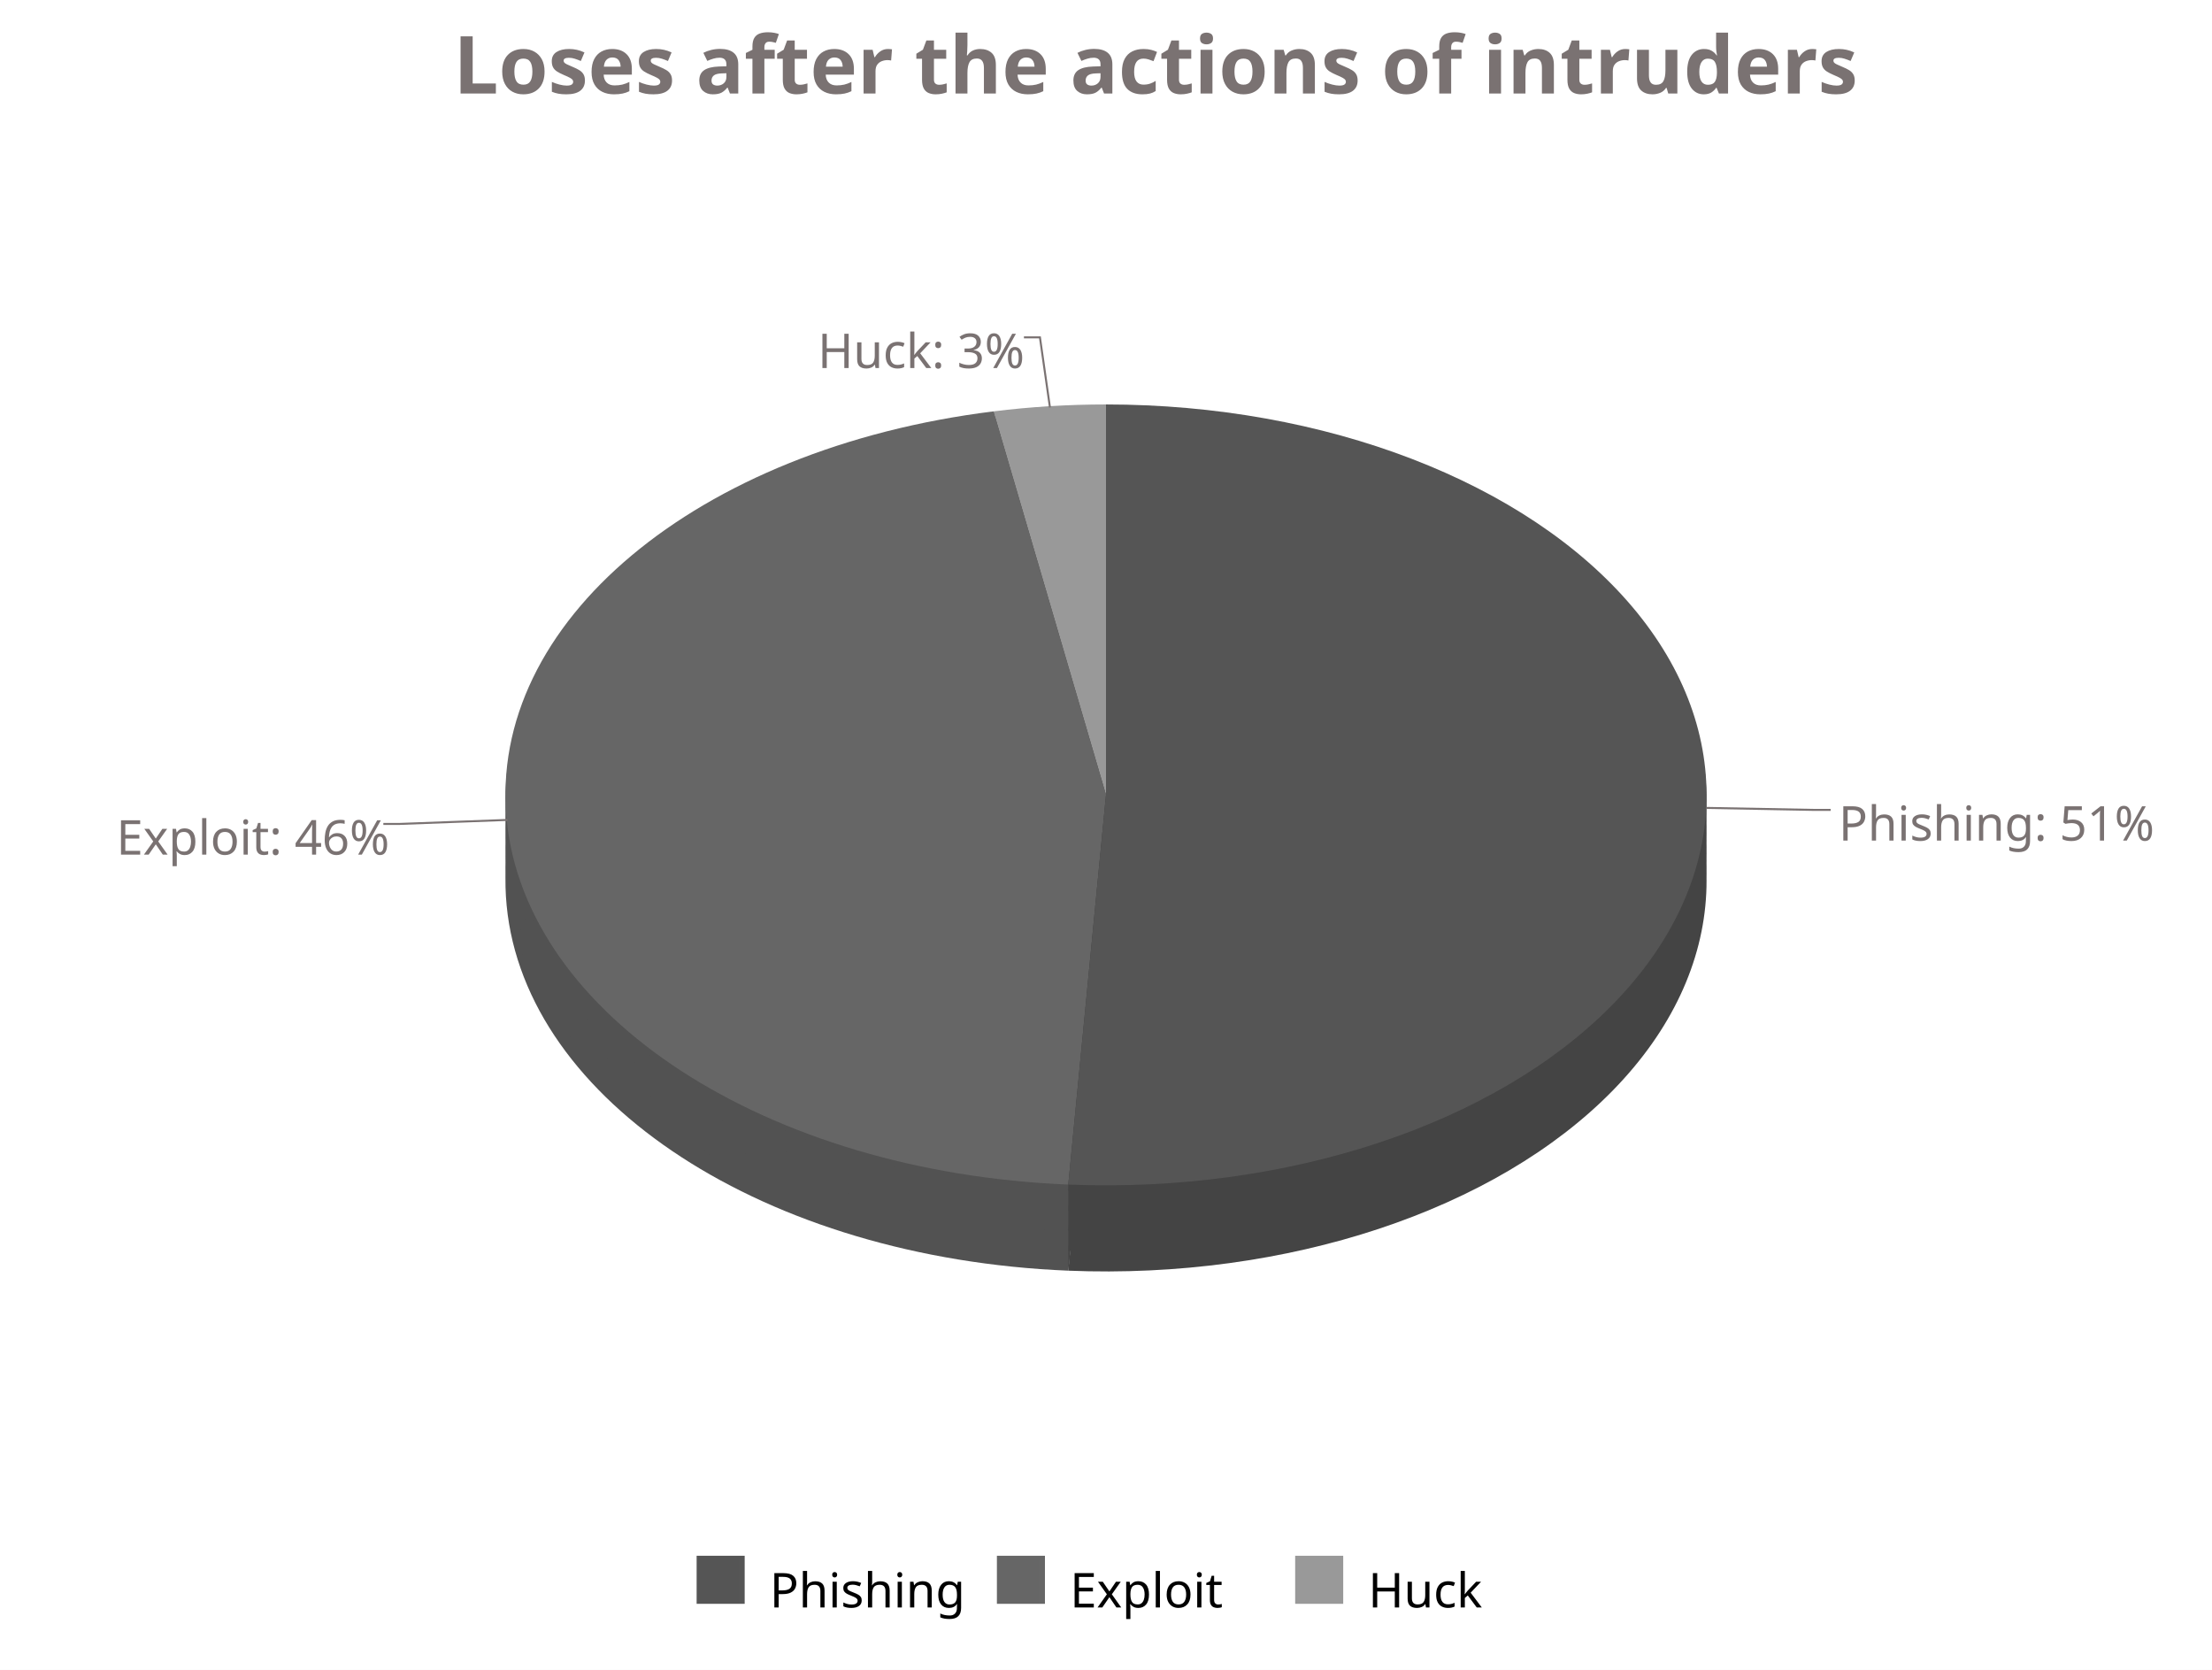
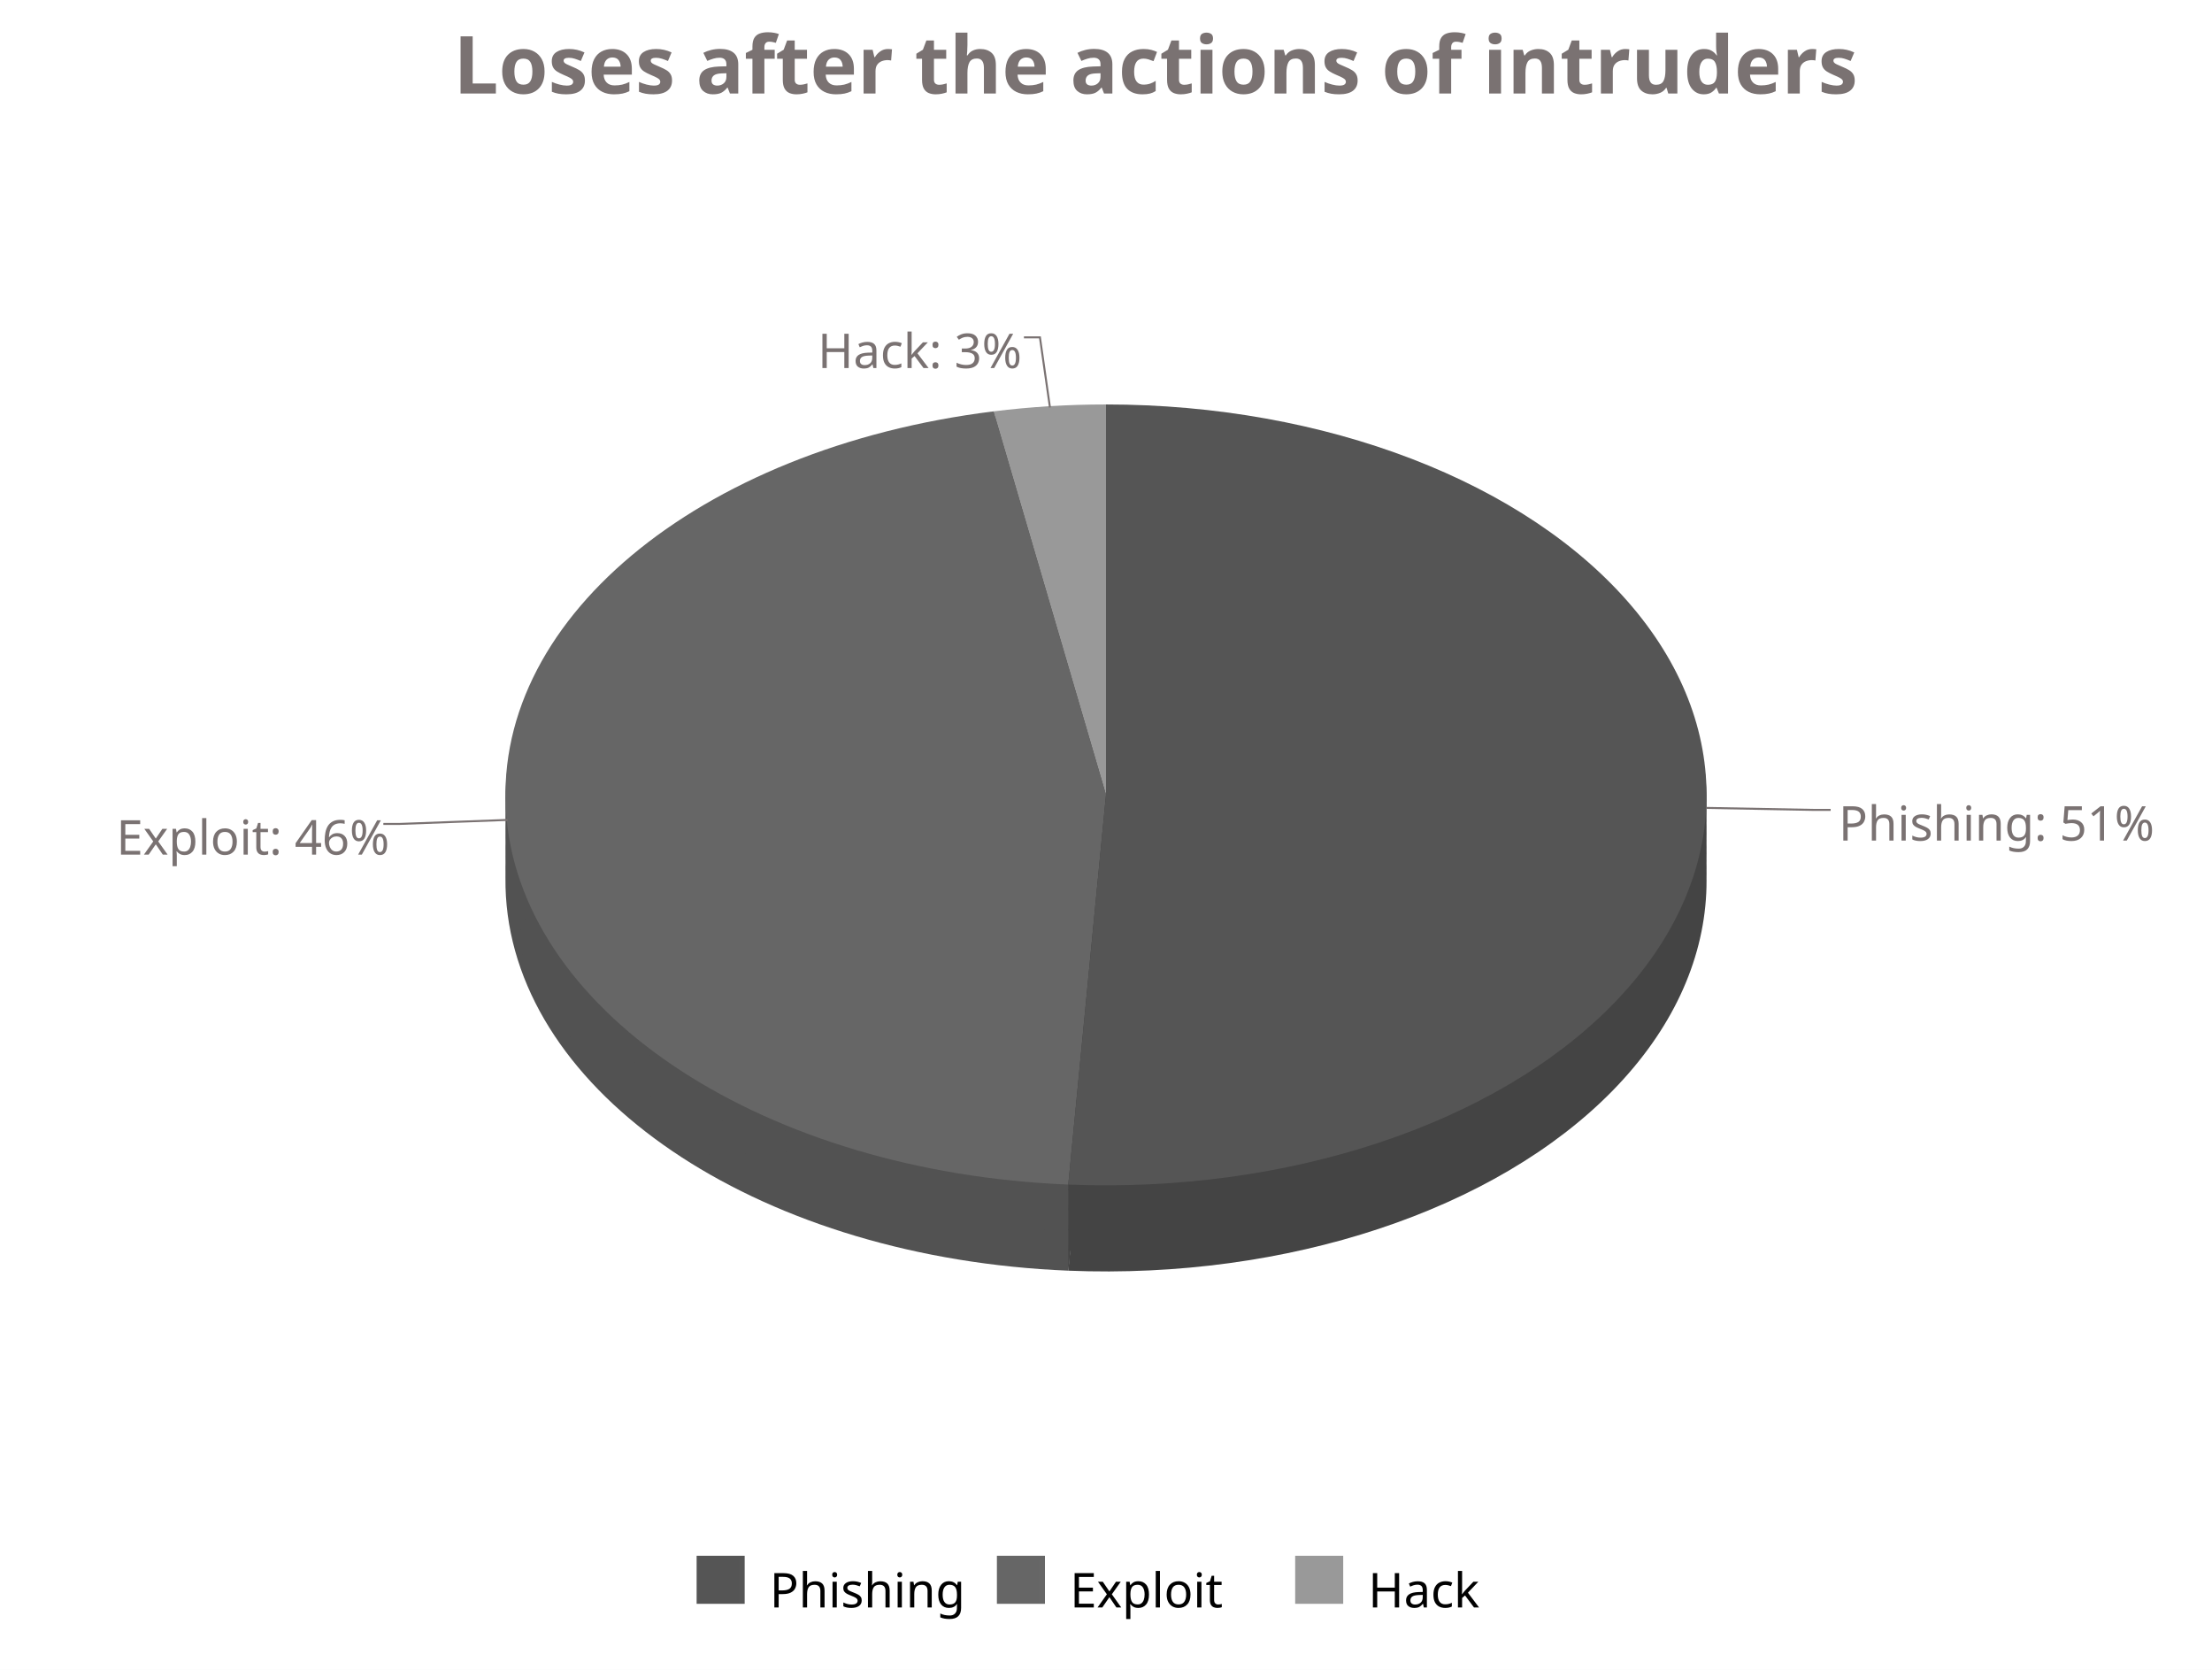
<svg xmlns="http://www.w3.org/2000/svg" version="1.1" width="1105" height="834" viewBox="0 0 1105 834" xml:space="preserve">
  <defs />
  <rect x="0" y="0" width="1105" height="834" fill="#FFFFFF" />
  <g style="stroke: none; stroke-width: 1; stroke-dasharray: none; stroke-linecap: butt; stroke-linejoin: miter; stroke-miterlimit: 10; fill: none; fill-rule: nonzero; opacity: 1" transform="translate(0 0)">
    <path d="M 0.5 0.5 L 1104.5 0.5 L 1104.5 768.5 L 0.5 768.5 Z" style="stroke:#000000;stroke-opacity:1; stroke-opacity: 0; stroke-width: 1; stroke-dasharray: none; stroke-linecap: butt; stroke-linejoin: miter; stroke-miterlimit: 10;fill:#FFFFFF;fill-opacity:1; fill-opacity: 0; fill-rule: nonzero; opacity: 1" transform="" stroke-linecap="round" />
    <path d="M 552.5 440 L 496.286 248.454 A 300 195 0 0 1 552.5 245 L 552.5 440 Z" style="stroke: none; stroke-width: 1; stroke-dasharray: none; stroke-linecap: butt; stroke-linejoin: miter; stroke-miterlimit: 10;fill:#7A7A7A;fill-opacity:1; fill-rule: nonzero; opacity: 1" transform=" matrix(1 0 0 1 0 0) " stroke-linecap="round" />
    <path d="M 552.5 440 L 496.286 248.454 A 300 195 0 0 1 552.5 245 L 552.5 440 Z" style="stroke: none; stroke-width: 1; stroke-dasharray: none; stroke-linecap: butt; stroke-linejoin: miter; stroke-miterlimit: 10;fill:#7A7A7A;fill-opacity:1; fill-rule: nonzero; opacity: 1" transform=" matrix(1 0 0 1 0 -10) " stroke-linecap="round" />
    <path d="M 552.5 440 L 496.286 248.454 A 300 195 0 0 1 552.5 245 L 552.5 440 Z" style="stroke: none; stroke-width: 1; stroke-dasharray: none; stroke-linecap: butt; stroke-linejoin: miter; stroke-miterlimit: 10;fill:#7A7A7A;fill-opacity:1; fill-rule: nonzero; opacity: 1" transform=" matrix(1 0 0 1 0 -20) " stroke-linecap="round" />
    <path d="M 552.5 440 L 496.286 248.454 A 300 195 0 0 1 552.5 245 L 552.5 440 Z" style="stroke: none; stroke-width: 1; stroke-dasharray: none; stroke-linecap: butt; stroke-linejoin: miter; stroke-miterlimit: 10;fill:#7A7A7A;fill-opacity:1; fill-rule: nonzero; opacity: 1" transform=" matrix(1 0 0 1 0 -30) " stroke-linecap="round" />
    <path d="M 552.5 440 L 496.286 248.454 A 300 195 0 0 1 552.5 245 L 552.5 440 Z" style="stroke: none; stroke-width: 1; stroke-dasharray: none; stroke-linecap: butt; stroke-linejoin: miter; stroke-miterlimit: 10;fill:#7A7A7A;fill-opacity:1; fill-rule: nonzero; opacity: 1" transform=" matrix(1 0 0 1 0 -40) " stroke-linecap="round" />
    <path d="M 552.5 397 L 552.5 440 L 496.286 248.454 L 496.286 205.454 L 552.5 397 Z" style="stroke: none; stroke-width: 1; stroke-dasharray: none; stroke-linecap: butt; stroke-linejoin: miter; stroke-miterlimit: 10;fill:#7A7A7A;fill-opacity:1; fill-rule: nonzero; opacity: 1" transform=" matrix(1 0 0 1 0 0) " stroke-linecap="round" />
    <path d="M 552.5 202 L 552.5 245 L 552.5 440 L 552.5 397 L 552.5 202 Z" style="stroke: none; stroke-width: 1; stroke-dasharray: none; stroke-linecap: butt; stroke-linejoin: miter; stroke-miterlimit: 10;fill:#7A7A7A;fill-opacity:1; fill-rule: nonzero; opacity: 1" transform=" matrix(1 0 0 1 0 0) " stroke-linecap="round" />
    <path d="M 552.5 397 L 496.286 205.454 A 300 195 0 0 1 552.5 202 L 552.5 397 Z" style="stroke:#FFFFFF;stroke-opacity:1; stroke-opacity: 0; stroke-width: 5; stroke-dasharray: none; stroke-linecap: butt; stroke-linejoin: miter; stroke-miterlimit: 10;fill:#999999;fill-opacity:1; fill-rule: nonzero; opacity: 1" transform=" matrix(1 0 0 1 0 0) " stroke-linecap="round" />
    <path d="M 524.5 203.5 L 519.5 168.5 L 511.5 168.5" style="stroke:#7A7272;stroke-opacity:1; stroke-width: 1; stroke-dasharray: none; stroke-linecap: butt; stroke-linejoin: miter; stroke-miterlimit: 10; fill: none; fill-rule: nonzero; opacity: 1" transform=" matrix(1 0 0 1 0 0) " stroke-linecap="round" />
    <path d="M 552.5 440 L 533.663 634.615 A 300 195 0 0 1 496.286 248.454 L 552.5 440 Z" style="stroke: none; stroke-width: 1; stroke-dasharray: none; stroke-linecap: butt; stroke-linejoin: miter; stroke-miterlimit: 10;fill:#525252;fill-opacity:1; fill-rule: nonzero; opacity: 1" transform=" matrix(1 0 0 1 0 0) " stroke-linecap="round" />
    <path d="M 552.5 440 L 533.663 634.615 A 300 195 0 0 1 496.286 248.454 L 552.5 440 Z" style="stroke: none; stroke-width: 1; stroke-dasharray: none; stroke-linecap: butt; stroke-linejoin: miter; stroke-miterlimit: 10;fill:#525252;fill-opacity:1; fill-rule: nonzero; opacity: 1" transform=" matrix(1 0 0 1 0 -10) " stroke-linecap="round" />
    <path d="M 552.5 440 L 533.663 634.615 A 300 195 0 0 1 496.286 248.454 L 552.5 440 Z" style="stroke: none; stroke-width: 1; stroke-dasharray: none; stroke-linecap: butt; stroke-linejoin: miter; stroke-miterlimit: 10;fill:#525252;fill-opacity:1; fill-rule: nonzero; opacity: 1" transform=" matrix(1 0 0 1 0 -20) " stroke-linecap="round" />
    <path d="M 552.5 440 L 533.663 634.615 A 300 195 0 0 1 496.286 248.454 L 552.5 440 Z" style="stroke: none; stroke-width: 1; stroke-dasharray: none; stroke-linecap: butt; stroke-linejoin: miter; stroke-miterlimit: 10;fill:#525252;fill-opacity:1; fill-rule: nonzero; opacity: 1" transform=" matrix(1 0 0 1 0 -30) " stroke-linecap="round" />
    <path d="M 552.5 440 L 533.663 634.615 A 300 195 0 0 1 496.286 248.454 L 552.5 440 Z" style="stroke: none; stroke-width: 1; stroke-dasharray: none; stroke-linecap: butt; stroke-linejoin: miter; stroke-miterlimit: 10;fill:#525252;fill-opacity:1; fill-rule: nonzero; opacity: 1" transform=" matrix(1 0 0 1 0 -40) " stroke-linecap="round" />
    <path d="M 552.5 397 L 552.5 440 L 533.663 634.615 L 533.663 591.615 L 552.5 397 Z" style="stroke: none; stroke-width: 1; stroke-dasharray: none; stroke-linecap: butt; stroke-linejoin: miter; stroke-miterlimit: 10;fill:#525252;fill-opacity:1; fill-rule: nonzero; opacity: 1" transform=" matrix(1 0 0 1 0 0) " stroke-linecap="round" />
    <path d="M 496.286 205.454 L 496.286 248.454 L 552.5 440 L 552.5 397 L 496.286 205.454 Z" style="stroke: none; stroke-width: 1; stroke-dasharray: none; stroke-linecap: butt; stroke-linejoin: miter; stroke-miterlimit: 10;fill:#525252;fill-opacity:1; fill-rule: nonzero; opacity: 1" transform=" matrix(1 0 0 1 0 0) " stroke-linecap="round" />
    <path d="M 552.5 397 L 533.663 591.615 A 300 195 0 0 1 496.286 205.454 L 552.5 397 Z" style="stroke:#FFFFFF;stroke-opacity:1; stroke-opacity: 0; stroke-width: 5; stroke-dasharray: none; stroke-linecap: butt; stroke-linejoin: miter; stroke-miterlimit: 10;fill:#666666;fill-opacity:1; fill-rule: nonzero; opacity: 1" transform=" matrix(1 0 0 1 0 0) " stroke-linecap="round" />
    <path d="M 253.5 409.5 L 199.5 411.5 L 191.5 411.5" style="stroke:#7A7272;stroke-opacity:1; stroke-width: 1; stroke-dasharray: none; stroke-linecap: butt; stroke-linejoin: miter; stroke-miterlimit: 10; fill: none; fill-rule: nonzero; opacity: 1" transform=" matrix(1 0 0 1 0 0) " stroke-linecap="round" />
    <path d="M 552.5 440 L 552.5 245 A 300 195 0 1 1 533.663 634.615 L 552.5 440 Z" style="stroke: none; stroke-width: 1; stroke-dasharray: none; stroke-linecap: butt; stroke-linejoin: miter; stroke-miterlimit: 10;fill:#444444;fill-opacity:1; fill-rule: nonzero; opacity: 1" transform=" matrix(1 0 0 1 0 0) " stroke-linecap="round" />
    <path d="M 552.5 440 L 552.5 245 A 300 195 0 1 1 533.663 634.615 L 552.5 440 Z" style="stroke: none; stroke-width: 1; stroke-dasharray: none; stroke-linecap: butt; stroke-linejoin: miter; stroke-miterlimit: 10;fill:#444444;fill-opacity:1; fill-rule: nonzero; opacity: 1" transform=" matrix(1 0 0 1 0 -10) " stroke-linecap="round" />
    <path d="M 552.5 440 L 552.5 245 A 300 195 0 1 1 533.663 634.615 L 552.5 440 Z" style="stroke: none; stroke-width: 1; stroke-dasharray: none; stroke-linecap: butt; stroke-linejoin: miter; stroke-miterlimit: 10;fill:#444444;fill-opacity:1; fill-rule: nonzero; opacity: 1" transform=" matrix(1 0 0 1 0 -20) " stroke-linecap="round" />
    <path d="M 552.5 440 L 552.5 245 A 300 195 0 1 1 533.663 634.615 L 552.5 440 Z" style="stroke: none; stroke-width: 1; stroke-dasharray: none; stroke-linecap: butt; stroke-linejoin: miter; stroke-miterlimit: 10;fill:#444444;fill-opacity:1; fill-rule: nonzero; opacity: 1" transform=" matrix(1 0 0 1 0 -30) " stroke-linecap="round" />
    <path d="M 552.5 440 L 552.5 245 A 300 195 0 1 1 533.663 634.615 L 552.5 440 Z" style="stroke: none; stroke-width: 1; stroke-dasharray: none; stroke-linecap: butt; stroke-linejoin: miter; stroke-miterlimit: 10;fill:#444444;fill-opacity:1; fill-rule: nonzero; opacity: 1" transform=" matrix(1 0 0 1 0 -40) " stroke-linecap="round" />
    <path d="M 552.5 397 L 552.5 440 L 552.5 245 L 552.5 202 L 552.5 397 Z" style="stroke: none; stroke-width: 1; stroke-dasharray: none; stroke-linecap: butt; stroke-linejoin: miter; stroke-miterlimit: 10;fill:#444444;fill-opacity:1; fill-rule: nonzero; opacity: 1" transform=" matrix(1 0 0 1 0 0) " stroke-linecap="round" />
    <path d="M 533.663 591.615 L 533.663 634.615 L 552.5 440 L 552.5 397 L 533.663 591.615 Z" style="stroke: none; stroke-width: 1; stroke-dasharray: none; stroke-linecap: butt; stroke-linejoin: miter; stroke-miterlimit: 10;fill:#444444;fill-opacity:1; fill-rule: nonzero; opacity: 1" transform=" matrix(1 0 0 1 0 0) " stroke-linecap="round" />
    <path d="M 552.5 397 L 552.5 202 A 300 195 0 1 1 533.663 591.615 L 552.5 397 Z" style="stroke:#FFFFFF;stroke-opacity:1; stroke-opacity: 0; stroke-width: 5; stroke-dasharray: none; stroke-linecap: butt; stroke-linejoin: miter; stroke-miterlimit: 10;fill:#555555;fill-opacity:1; fill-rule: nonzero; opacity: 1" transform=" matrix(1 0 0 1 0 0) " stroke-linecap="round" />
    <path d="M 852.5 403.5 L 906.5 404.5 L 914.5 404.5" style="stroke:#7A7272;stroke-opacity:1; stroke-width: 1; stroke-dasharray: none; stroke-linecap: butt; stroke-linejoin: miter; stroke-miterlimit: 10; fill: none; fill-rule: nonzero; opacity: 1" transform=" matrix(1 0 0 1 0 0) " stroke-linecap="round" />
    <g transform=" matrix(1 0 0 1 918 404) ">
      <text xml:space="preserve" font-family="segoe ui" font-size="24" font-weight="normal" style="stroke: none; stroke-width: 1; stroke-dasharray: none; stroke-linecap: butt; stroke-linejoin: miter; stroke-miterlimit: 10;fill:#7A7272;fill-opacity:1; fill-rule: nonzero; opacity: 1; white-space: pre">
        <tspan x="0.5" y="15.82" fill="rgba(122,114,114,1)">Phishing: 51%</tspan>
      </text>
    </g>
    <g transform=" matrix(1 0 0 1 187 411) ">
      <text xml:space="preserve" font-family="segoe ui" font-size="24" font-weight="normal" style="stroke: none; stroke-width: 1; stroke-dasharray: none; stroke-linecap: butt; stroke-linejoin: miter; stroke-miterlimit: 10;fill:#7A7272;fill-opacity:1; fill-rule: nonzero; opacity: 1; white-space: pre">
        <tspan x="-128.88" y="15.82" fill="rgba(122,114,114,1)">Exploit: 46%</tspan>
      </text>
    </g>
    <g transform=" matrix(1 0 0 1 507 168) ">
      <text xml:space="preserve" font-family="segoe ui" font-size="24" font-weight="normal" style="stroke: none; stroke-width: 1; stroke-dasharray: none; stroke-linecap: butt; stroke-linejoin: miter; stroke-miterlimit: 10;fill:#7A7272;fill-opacity:1; fill-rule: nonzero; opacity: 1; white-space: pre">
-         <tspan x="-98.49" y="15.82" fill="rgba(122,114,114,1)">Huck: 3%</tspan>
+         <tspan x="-98.49" y="15.82" fill="rgba(122,114,114,1)">Hack: 3%</tspan>
      </text>
    </g>
    <g transform=" matrix(1 0 0 1 553 20) ">
      <text xml:space="preserve" font-family="segoe ui" font-size="40" font-weight="bold" style="stroke: none; stroke-width: 1; stroke-dasharray: none; stroke-linecap: butt; stroke-linejoin: miter; stroke-miterlimit: 10;fill:#7A7272;fill-opacity:1; fill-rule: nonzero; opacity: 1; white-space: pre">
        <tspan x="-326.52" y="26.7" fill="rgba(122,114,114,1)">Loses after the actions of intruders</tspan>
      </text>
    </g>
  </g>
  <g style="stroke: none; stroke-width: 1; stroke-dasharray: none; stroke-linecap: butt; stroke-linejoin: miter; stroke-miterlimit: 10; fill: none; fill-rule: nonzero; opacity: 1" transform="translate(0 769)">
    <path d="M 0.5 0.5 L 1104.5 0.5 L 1104.5 54.5 L 0.5 54.5 Z" style="stroke:#000000;stroke-opacity:1; stroke-opacity: 0; stroke-width: 1; stroke-dasharray: none; stroke-linecap: butt; stroke-linejoin: miter; stroke-miterlimit: 10;fill:#FFFFFF;fill-opacity:1; fill-opacity: 0; fill-rule: nonzero; opacity: 1" transform=" matrix(1 0 0 1 0 0) " stroke-linecap="round" />
    <path d="M -9.5 11.5 L 11.5 11.5 L 11.5 -9.5 L -9.5 -9.5 Z" style="stroke:#555555;stroke-opacity:1; stroke-width: 3; stroke-dasharray: none; stroke-linecap: butt; stroke-linejoin: miter; stroke-miterlimit: 10;fill:#555555;fill-opacity:1; fill-rule: nonzero; opacity: 1" transform=" matrix(1 0 0 1 359 19) " stroke-linecap="round" />
    <path d="M -7.5 -7.5 L 9.5 9.5" style="stroke:#FFFFFF;stroke-opacity:1; stroke-opacity: 0; stroke-width: 3; stroke-dasharray: none; stroke-linecap: butt; stroke-linejoin: miter; stroke-miterlimit: 10; fill: none; fill-rule: nonzero; opacity: 0" transform=" matrix(1 0 0 1 359 19) " stroke-linecap="round" />
    <path d="M -7.5 9.5 L 9.5 -7.5" style="stroke:#FFFFFF;stroke-opacity:1; stroke-opacity: 0; stroke-width: 3; stroke-dasharray: none; stroke-linecap: butt; stroke-linejoin: miter; stroke-miterlimit: 10; fill: none; fill-rule: nonzero; opacity: 0" transform=" matrix(1 0 0 1 359 19) " stroke-linecap="round" />
    <g transform=" matrix(1 0 0 1 384 18) ">
      <text xml:space="preserve" font-family="segoe ui" font-size="24" font-weight="normal" style="stroke: none; stroke-width: 1; stroke-dasharray: none; stroke-linecap: butt; stroke-linejoin: miter; stroke-miterlimit: 10;fill:#000000;fill-opacity:1; fill-rule: nonzero; opacity: 1; white-space: pre">
        <tspan x="0.5" y="15.82" fill="rgba(0,0,0,1)">Phishing</tspan>
      </text>
    </g>
    <rect x="21" y="0" rx="0" ry="0" width="90.125" height="31" style="stroke: none; stroke-width: 0; stroke-dasharray: none; stroke-linecap: butt; stroke-linejoin: miter; stroke-miterlimit: 10;fill:#FFFFFF;fill-opacity:1; fill-opacity: 0.005; fill-rule: nonzero; opacity: 1" transform=" matrix(1 0 0 1 348 10) " />
    <path d="M -9.5 11.5 L 11.5 11.5 L 11.5 -9.5 L -9.5 -9.5 Z" style="stroke:#666666;stroke-opacity:1; stroke-width: 3; stroke-dasharray: none; stroke-linecap: butt; stroke-linejoin: miter; stroke-miterlimit: 10;fill:#666666;fill-opacity:1; fill-rule: nonzero; opacity: 1" transform=" matrix(1 0 0 1 509 19) " stroke-linecap="round" />
    <path d="M -7.5 -7.5 L 9.5 9.5" style="stroke:#FFFFFF;stroke-opacity:1; stroke-opacity: 0; stroke-width: 3; stroke-dasharray: none; stroke-linecap: butt; stroke-linejoin: miter; stroke-miterlimit: 10; fill: none; fill-rule: nonzero; opacity: 0" transform=" matrix(1 0 0 1 509 19) " stroke-linecap="round" />
    <path d="M -7.5 9.5 L 9.5 -7.5" style="stroke:#FFFFFF;stroke-opacity:1; stroke-opacity: 0; stroke-width: 3; stroke-dasharray: none; stroke-linecap: butt; stroke-linejoin: miter; stroke-miterlimit: 10; fill: none; fill-rule: nonzero; opacity: 0" transform=" matrix(1 0 0 1 509 19) " stroke-linecap="round" />
    <g transform=" matrix(1 0 0 1 534 18) ">
      <text xml:space="preserve" font-family="segoe ui" font-size="24" font-weight="normal" style="stroke: none; stroke-width: 1; stroke-dasharray: none; stroke-linecap: butt; stroke-linejoin: miter; stroke-miterlimit: 10;fill:#000000;fill-opacity:1; fill-rule: nonzero; opacity: 1; white-space: pre">
        <tspan x="0.5" y="15.82" fill="rgba(0,0,0,1)">Exploit</tspan>
      </text>
    </g>
    <rect x="21" y="0" rx="0" ry="0" width="90.125" height="31" style="stroke: none; stroke-width: 0; stroke-dasharray: none; stroke-linecap: butt; stroke-linejoin: miter; stroke-miterlimit: 10;fill:#FFFFFF;fill-opacity:1; fill-opacity: 0.005; fill-rule: nonzero; opacity: 1" transform=" matrix(1 0 0 1 498 10) " />
    <path d="M -9.5 11.5 L 11.5 11.5 L 11.5 -9.5 L -9.5 -9.5 Z" style="stroke:#999999;stroke-opacity:1; stroke-width: 3; stroke-dasharray: none; stroke-linecap: butt; stroke-linejoin: miter; stroke-miterlimit: 10;fill:#999999;fill-opacity:1; fill-rule: nonzero; opacity: 1" transform=" matrix(1 0 0 1 658 19) " stroke-linecap="round" />
    <path d="M -7.5 -7.5 L 9.5 9.5" style="stroke:#FFFFFF;stroke-opacity:1; stroke-opacity: 0; stroke-width: 3; stroke-dasharray: none; stroke-linecap: butt; stroke-linejoin: miter; stroke-miterlimit: 10; fill: none; fill-rule: nonzero; opacity: 0" transform=" matrix(1 0 0 1 658 19) " stroke-linecap="round" />
    <path d="M -7.5 9.5 L 9.5 -7.5" style="stroke:#FFFFFF;stroke-opacity:1; stroke-opacity: 0; stroke-width: 3; stroke-dasharray: none; stroke-linecap: butt; stroke-linejoin: miter; stroke-miterlimit: 10; fill: none; fill-rule: nonzero; opacity: 0" transform=" matrix(1 0 0 1 658 19) " stroke-linecap="round" />
    <g transform=" matrix(1 0 0 1 683 18) ">
      <text xml:space="preserve" font-family="segoe ui" font-size="24" font-weight="normal" style="stroke: none; stroke-width: 1; stroke-dasharray: none; stroke-linecap: butt; stroke-linejoin: miter; stroke-miterlimit: 10;fill:#000000;fill-opacity:1; fill-rule: nonzero; opacity: 1; white-space: pre">
-         <tspan x="0.5" y="15.82" fill="rgba(0,0,0,1)">Huck</tspan>
+         <tspan x="0.5" y="15.82" fill="rgba(0,0,0,1)">Hack</tspan>
      </text>
    </g>
    <rect x="21" y="0" rx="0" ry="0" width="90.125" height="31" style="stroke: none; stroke-width: 0; stroke-dasharray: none; stroke-linecap: butt; stroke-linejoin: miter; stroke-miterlimit: 10;fill:#FFFFFF;fill-opacity:1; fill-opacity: 0.005; fill-rule: nonzero; opacity: 1" transform=" matrix(1 0 0 1 647 10) " />
  </g>
</svg>
